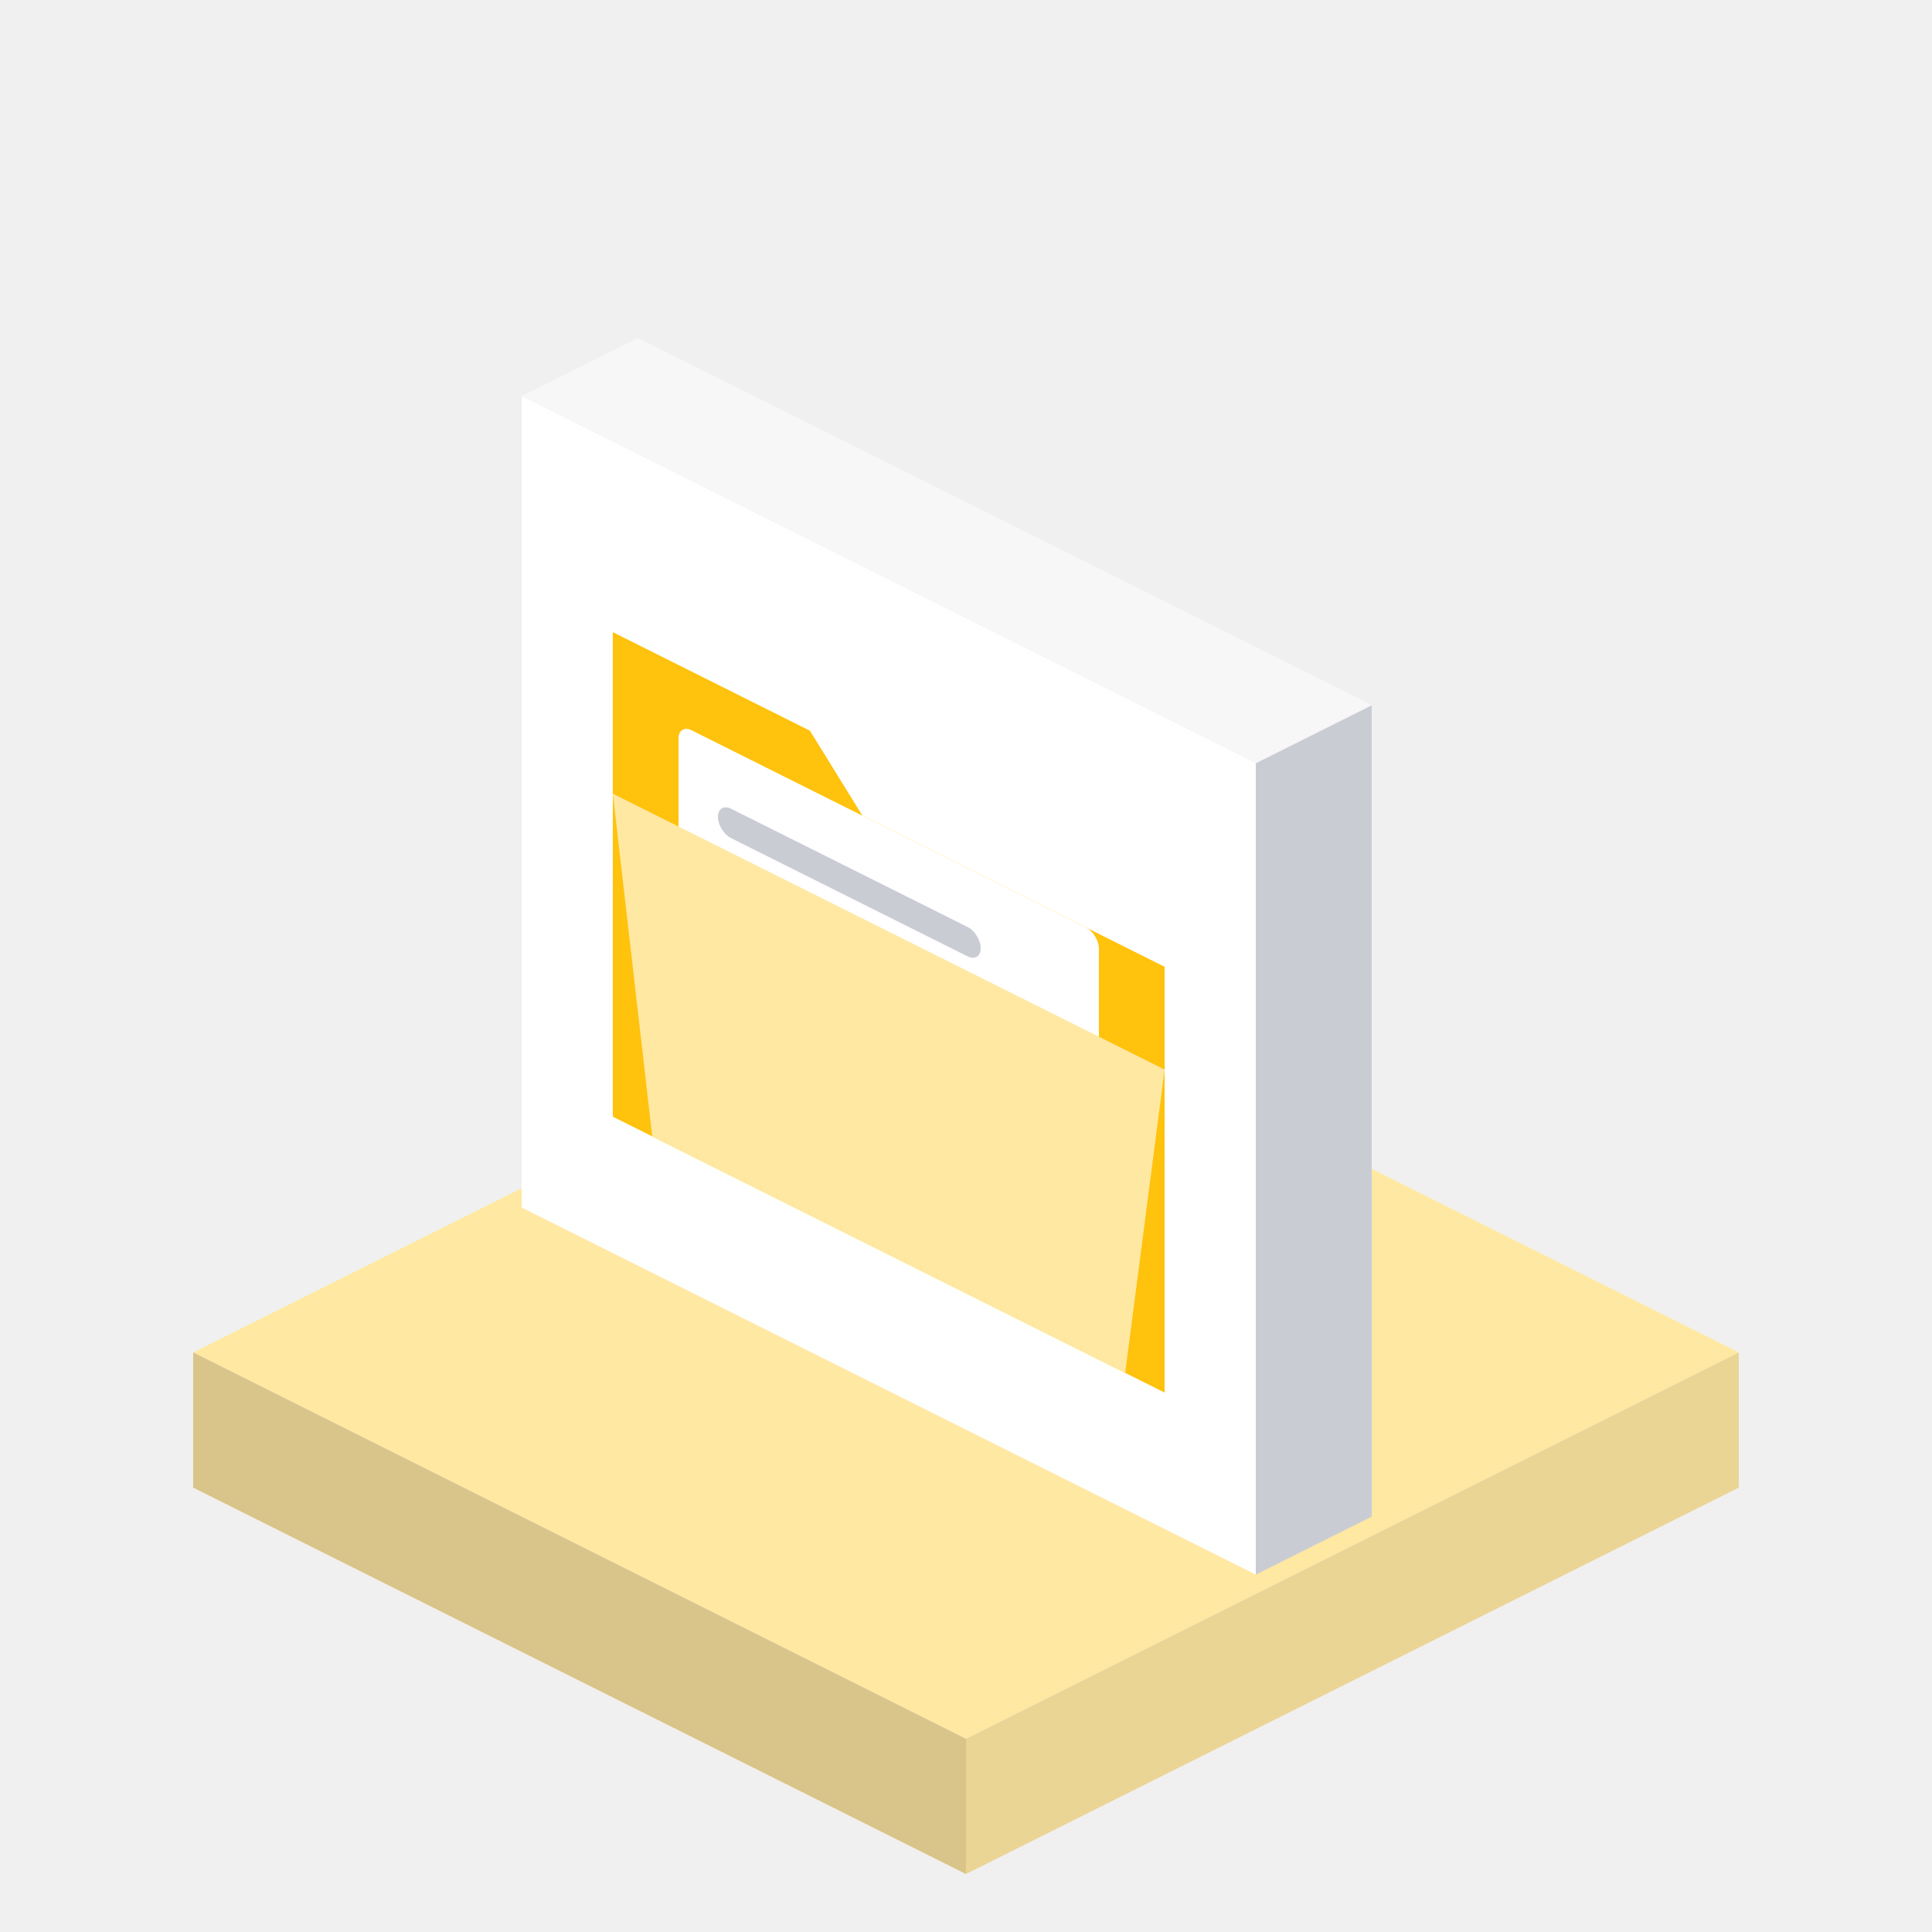
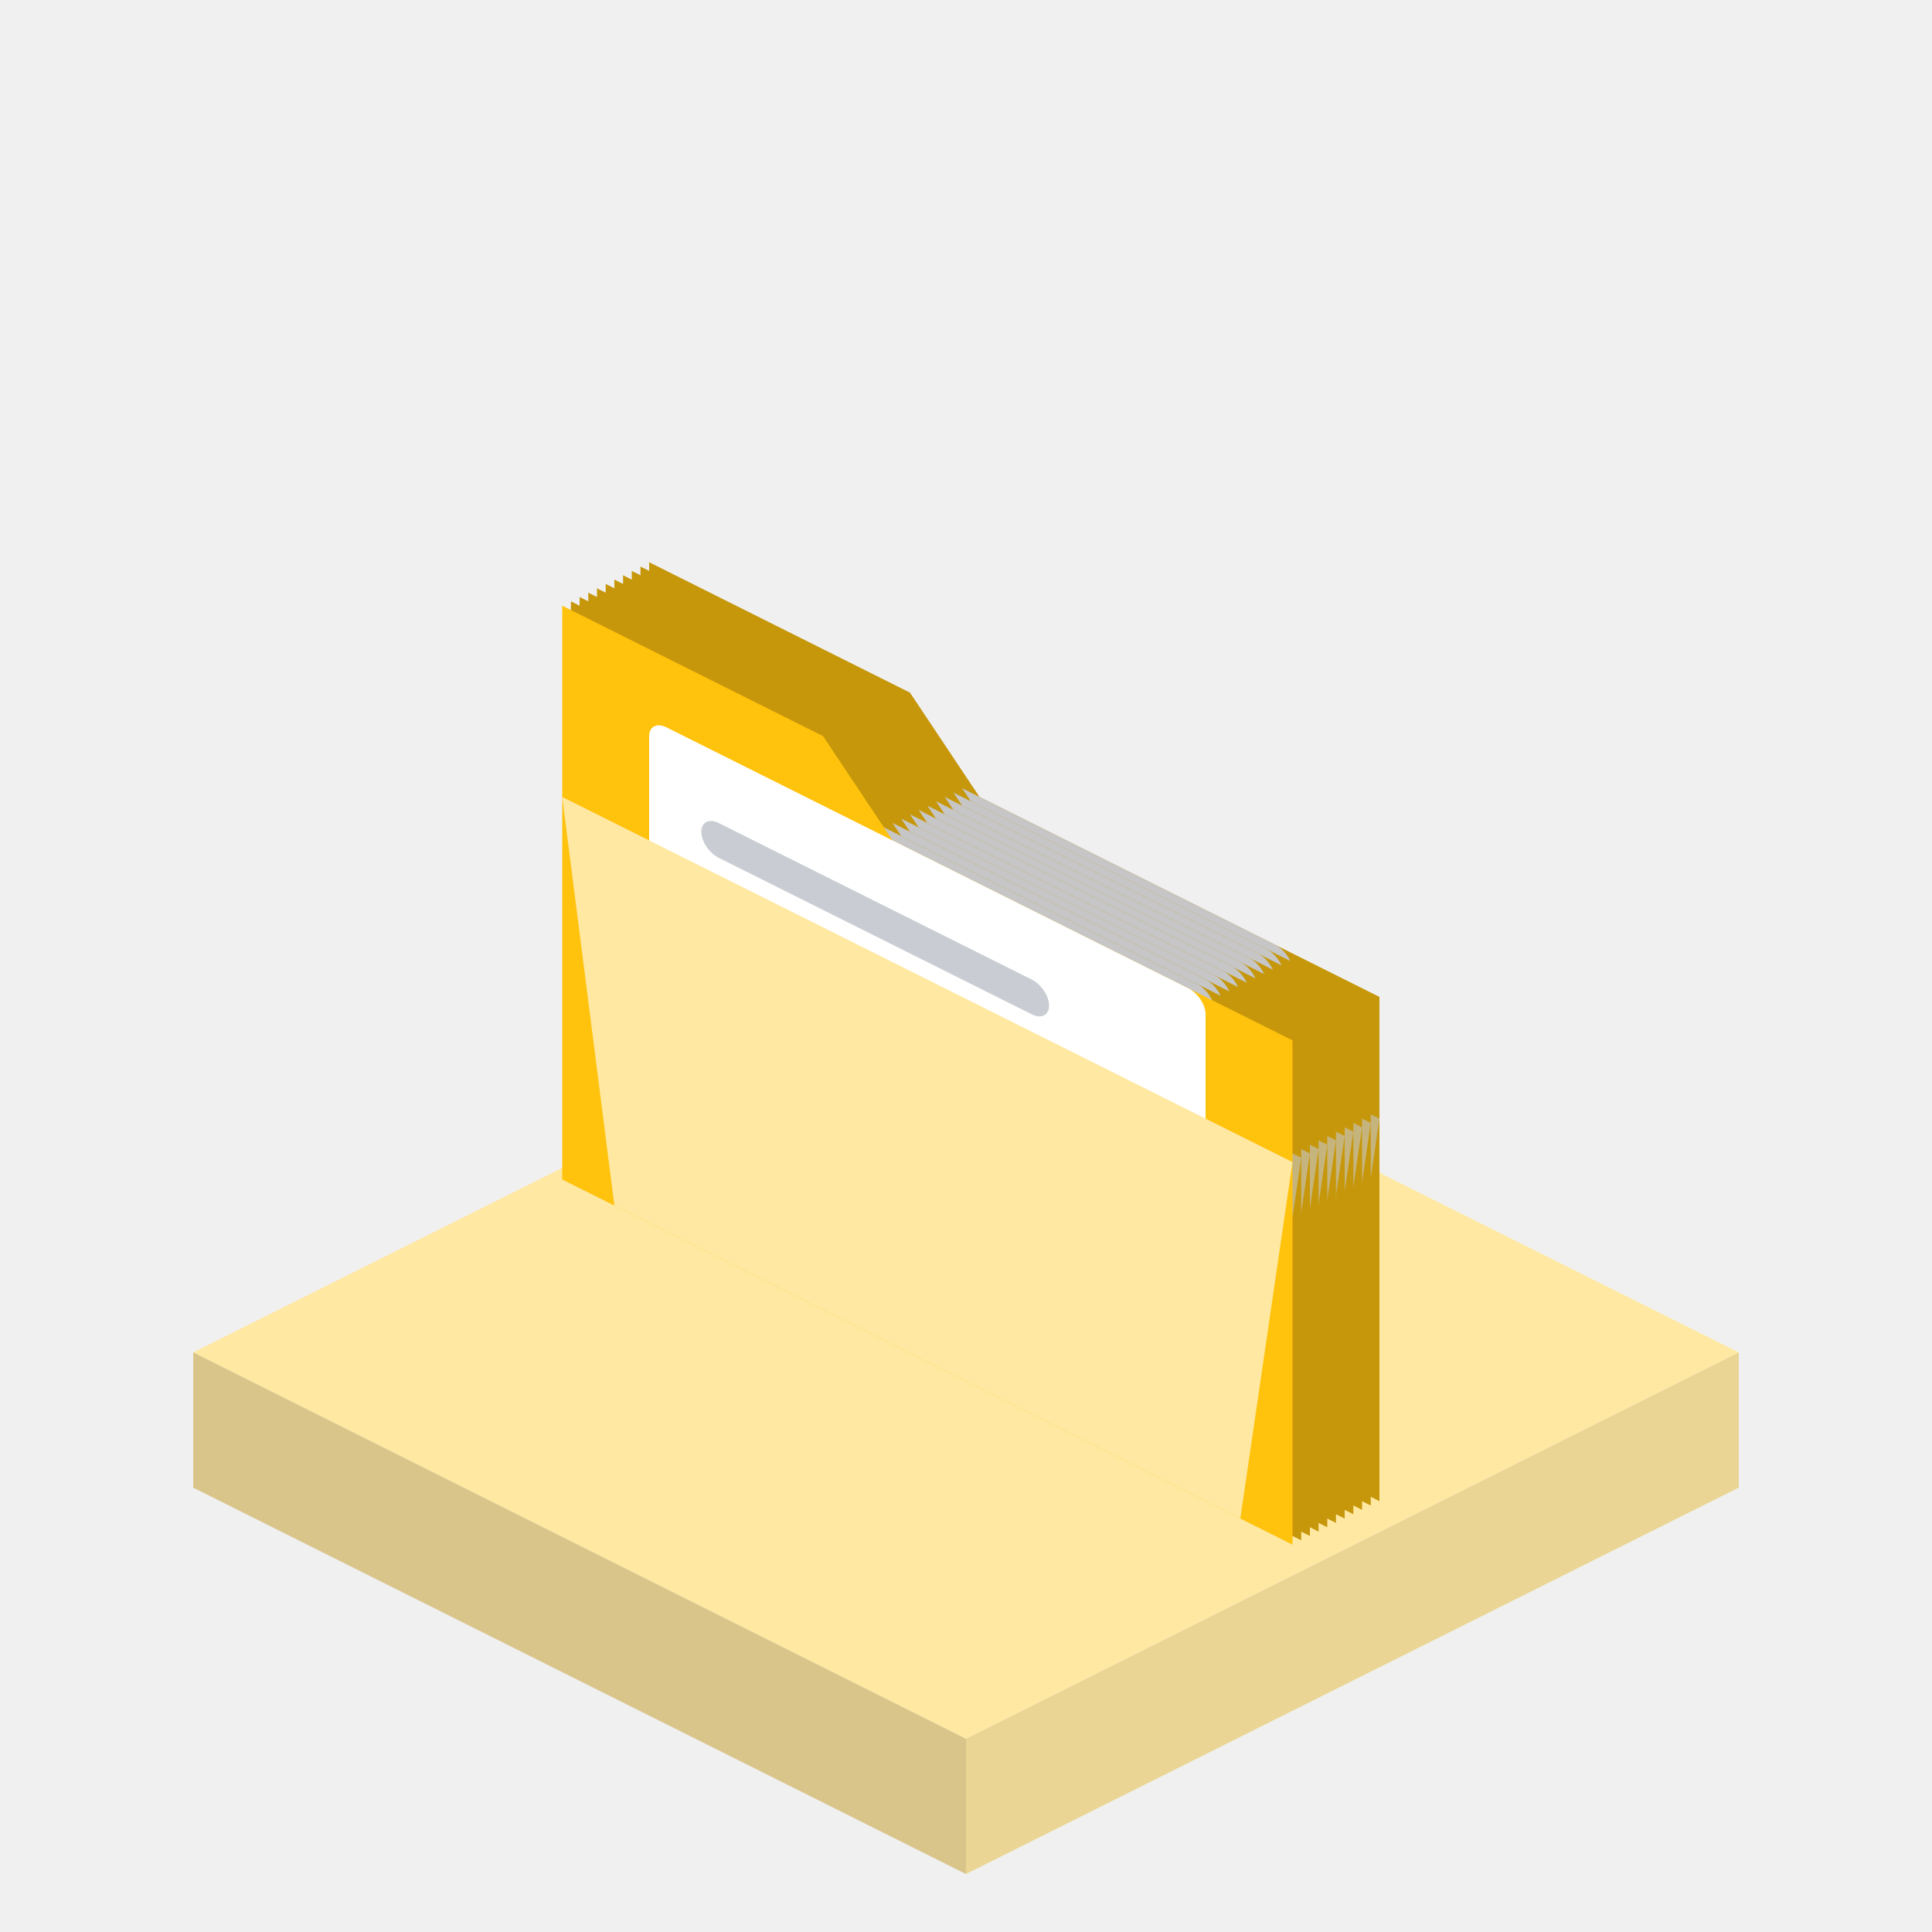
<svg xmlns="http://www.w3.org/2000/svg" viewBox="0 0 200 200">
  <polygon points="20.0,140.0 100.0,100.0 180.0,140.0 100.0,180.0" fill="#FFE8A2" />
  <polygon points="20.0,140.0 100.0,180.0 100.0,194.0 20.0,154.0" fill="#D9C58A" />
  <polygon points="100.0,180.0 180.0,140.0 180.0,154.0 100.0,194.0" fill="#EBD595" />
-   <polygon points="54.0,125.0 130.0,163.0 130.0,79.0 54.0,41.0" fill="#FFFFFF" />
-   <polygon points="130.0,163.0 142.0,157.0 142.0,73.0 130.0,79.0" fill="#C9CCD3" />
-   <polygon points="54.0,41.0 66.0,35.0 142.0,73.0 130.0,79.0" fill="#F7F7F7" />
-   <g transform="matrix(0.68 0.34 0 0.76 58.00 46.00)">
+   <g transform="matrix(0.9 0.45 0 0.9 60.00 34.80)">
+     <path d="M8 22 h30 l8 8 h46 v58 h-84z" fill="#C6970A" />
+     <rect x="18" y="30" width="64" height="40" rx="2" fill="#C6C6C6" />
+     <rect x="24" y="38" width="40" height="4" rx="2" fill="#9C9FA4" />
+     <rect x="24" y="48" width="30" height="4" rx="2" fill="#9C9FA4" />
+     <path d="M8 44 h84 l-6 44 h-72z" fill="#C6B47E" />
+   </g>
+   <g transform="matrix(0.9 0.45 0 0.9 59.10 35.25)">
+     <path d="M8 22 h30 l8 8 h46 v58 h-84z" fill="#C6970A" />
+     <rect x="18" y="30" width="64" height="40" rx="2" fill="#C6C6C6" />
+     <rect x="24" y="38" width="40" height="4" rx="2" fill="#9C9FA4" />
+     <rect x="24" y="48" width="30" height="4" rx="2" fill="#9C9FA4" />
+     <path d="M8 44 h84 l-6 44 h-72z" fill="#C6B47E" />
+   </g>
+   <g transform="matrix(0.9 0.45 0 0.9 58.20 35.70)">
+     <path d="M8 22 h30 l8 8 h46 v58 h-84z" fill="#C6970A" />
+     <rect x="18" y="30" width="64" height="40" rx="2" fill="#C6C6C6" />
+     <rect x="24" y="38" width="40" height="4" rx="2" fill="#9C9FA4" />
+     <rect x="24" y="48" width="30" height="4" rx="2" fill="#9C9FA4" />
+     <path d="M8 44 h84 l-6 44 h-72z" fill="#C6B47E" />
+   </g>
+   <g transform="matrix(0.9 0.45 0 0.9 57.30 36.15)">
+     <path d="M8 22 h30 l8 8 h46 v58 h-84z" fill="#C6970A" />
+     <rect x="18" y="30" width="64" height="40" rx="2" fill="#C6C6C6" />
+     <rect x="24" y="38" width="40" height="4" rx="2" fill="#9C9FA4" />
+     <rect x="24" y="48" width="30" height="4" rx="2" fill="#9C9FA4" />
+     <path d="M8 44 h84 l-6 44 h-72z" fill="#C6B47E" />
+   </g>
+   <g transform="matrix(0.9 0.45 0 0.9 56.40 36.60)">
+     <path d="M8 22 h30 l8 8 h46 v58 h-84z" fill="#C6970A" />
+     <rect x="18" y="30" width="64" height="40" rx="2" fill="#C6C6C6" />
+     <rect x="24" y="38" width="40" height="4" rx="2" fill="#9C9FA4" />
+     <rect x="24" y="48" width="30" height="4" rx="2" fill="#9C9FA4" />
+     <path d="M8 44 h84 l-6 44 h-72z" fill="#C6B47E" />
+   </g>
+   <g transform="matrix(0.9 0.45 0 0.9 55.50 37.05)">
+     <path d="M8 22 h30 l8 8 h46 v58 h-84z" fill="#C6970A" />
+     <rect x="18" y="30" width="64" height="40" rx="2" fill="#C6C6C6" />
+     <rect x="24" y="38" width="40" height="4" rx="2" fill="#9C9FA4" />
+     <rect x="24" y="48" width="30" height="4" rx="2" fill="#9C9FA4" />
+     <path d="M8 44 h84 l-6 44 h-72z" fill="#C6B47E" />
+   </g>
+   <g transform="matrix(0.9 0.45 0 0.9 54.60 37.50)">
+     <path d="M8 22 h30 l8 8 h46 v58 h-84z" fill="#C6970A" />
+     <rect x="18" y="30" width="64" height="40" rx="2" fill="#C6C6C6" />
+     <rect x="24" y="38" width="40" height="4" rx="2" fill="#9C9FA4" />
+     <rect x="24" y="48" width="30" height="4" rx="2" fill="#9C9FA4" />
+     <path d="M8 44 h84 l-6 44 h-72z" fill="#C6B47E" />
+   </g>
+   <g transform="matrix(0.9 0.45 0 0.9 53.70 37.95)">
+     <path d="M8 22 h30 l8 8 h46 v58 h-84z" fill="#C6970A" />
+     <rect x="18" y="30" width="64" height="40" rx="2" fill="#C6C6C6" />
+     <rect x="24" y="38" width="40" height="4" rx="2" fill="#9C9FA4" />
+     <rect x="24" y="48" width="30" height="4" rx="2" fill="#9C9FA4" />
+     <path d="M8 44 h84 l-6 44 h-72z" fill="#C6B47E" />
+   </g>
+   <g transform="matrix(0.9 0.45 0 0.9 52.80 38.40)">
+     <path d="M8 22 h30 l8 8 h46 v58 h-84z" fill="#C6970A" />
+     <rect x="18" y="30" width="64" height="40" rx="2" fill="#C6C6C6" />
+     <rect x="24" y="38" width="40" height="4" rx="2" fill="#9C9FA4" />
+     <rect x="24" y="48" width="30" height="4" rx="2" fill="#9C9FA4" />
+     <path d="M8 44 h84 l-6 44 h-72z" fill="#C6B47E" />
+   </g>
+   <g transform="matrix(0.9 0.45 0 0.9 51.90 38.85)">
+     <path d="M8 22 h30 l8 8 h46 v58 h-84z" fill="#C6970A" />
+     <rect x="18" y="30" width="64" height="40" rx="2" fill="#C6C6C6" />
+     <rect x="24" y="38" width="40" height="4" rx="2" fill="#9C9FA4" />
+     <rect x="24" y="48" width="30" height="4" rx="2" fill="#9C9FA4" />
+     <path d="M8 44 h84 l-6 44 h-72z" fill="#C6B47E" />
+   </g>
+   <g transform="matrix(0.9 0.45 0 0.9 51.00 39.30)">
    <path d="M8 22 h30 l8 8 h46 v58 h-84z" fill="#FFC20D" />
    <rect x="18" y="30" width="64" height="40" rx="2" fill="#FFFFFF" />
    <rect x="24" y="38" width="40" height="4" rx="2" fill="#C9CCD3" />
    <rect x="24" y="48" width="30" height="4" rx="2" fill="#C9CCD3" />
    <path d="M8 44 h84 l-6 44 h-72z" fill="#FFE8A2" />
  </g>
</svg>
